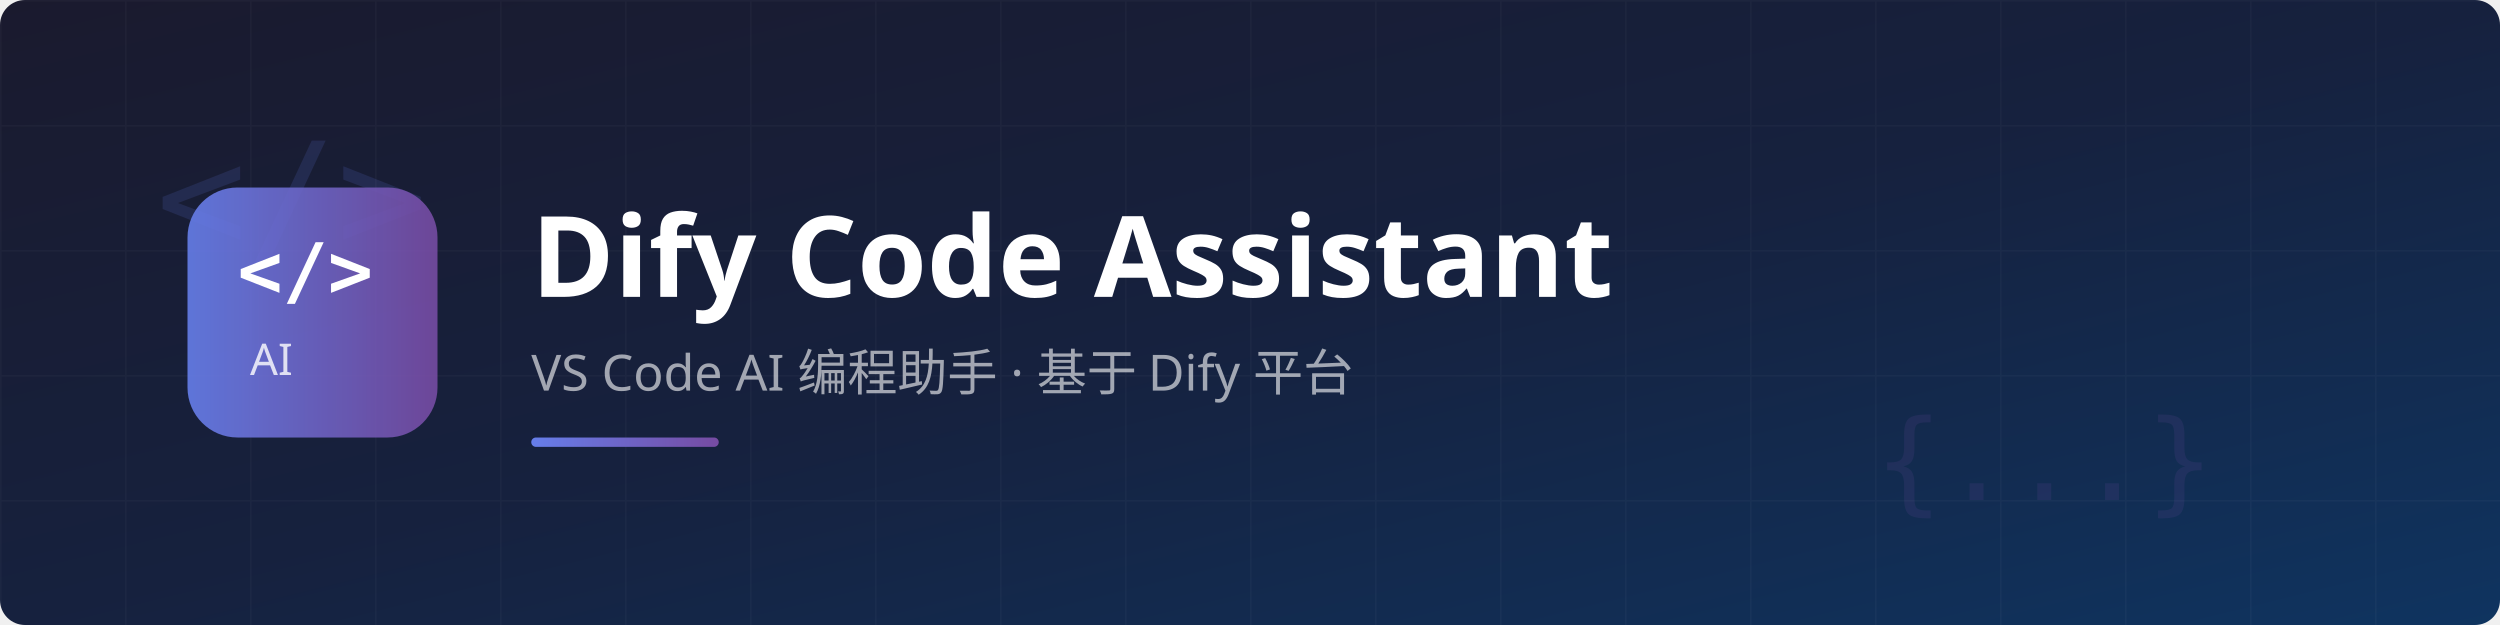
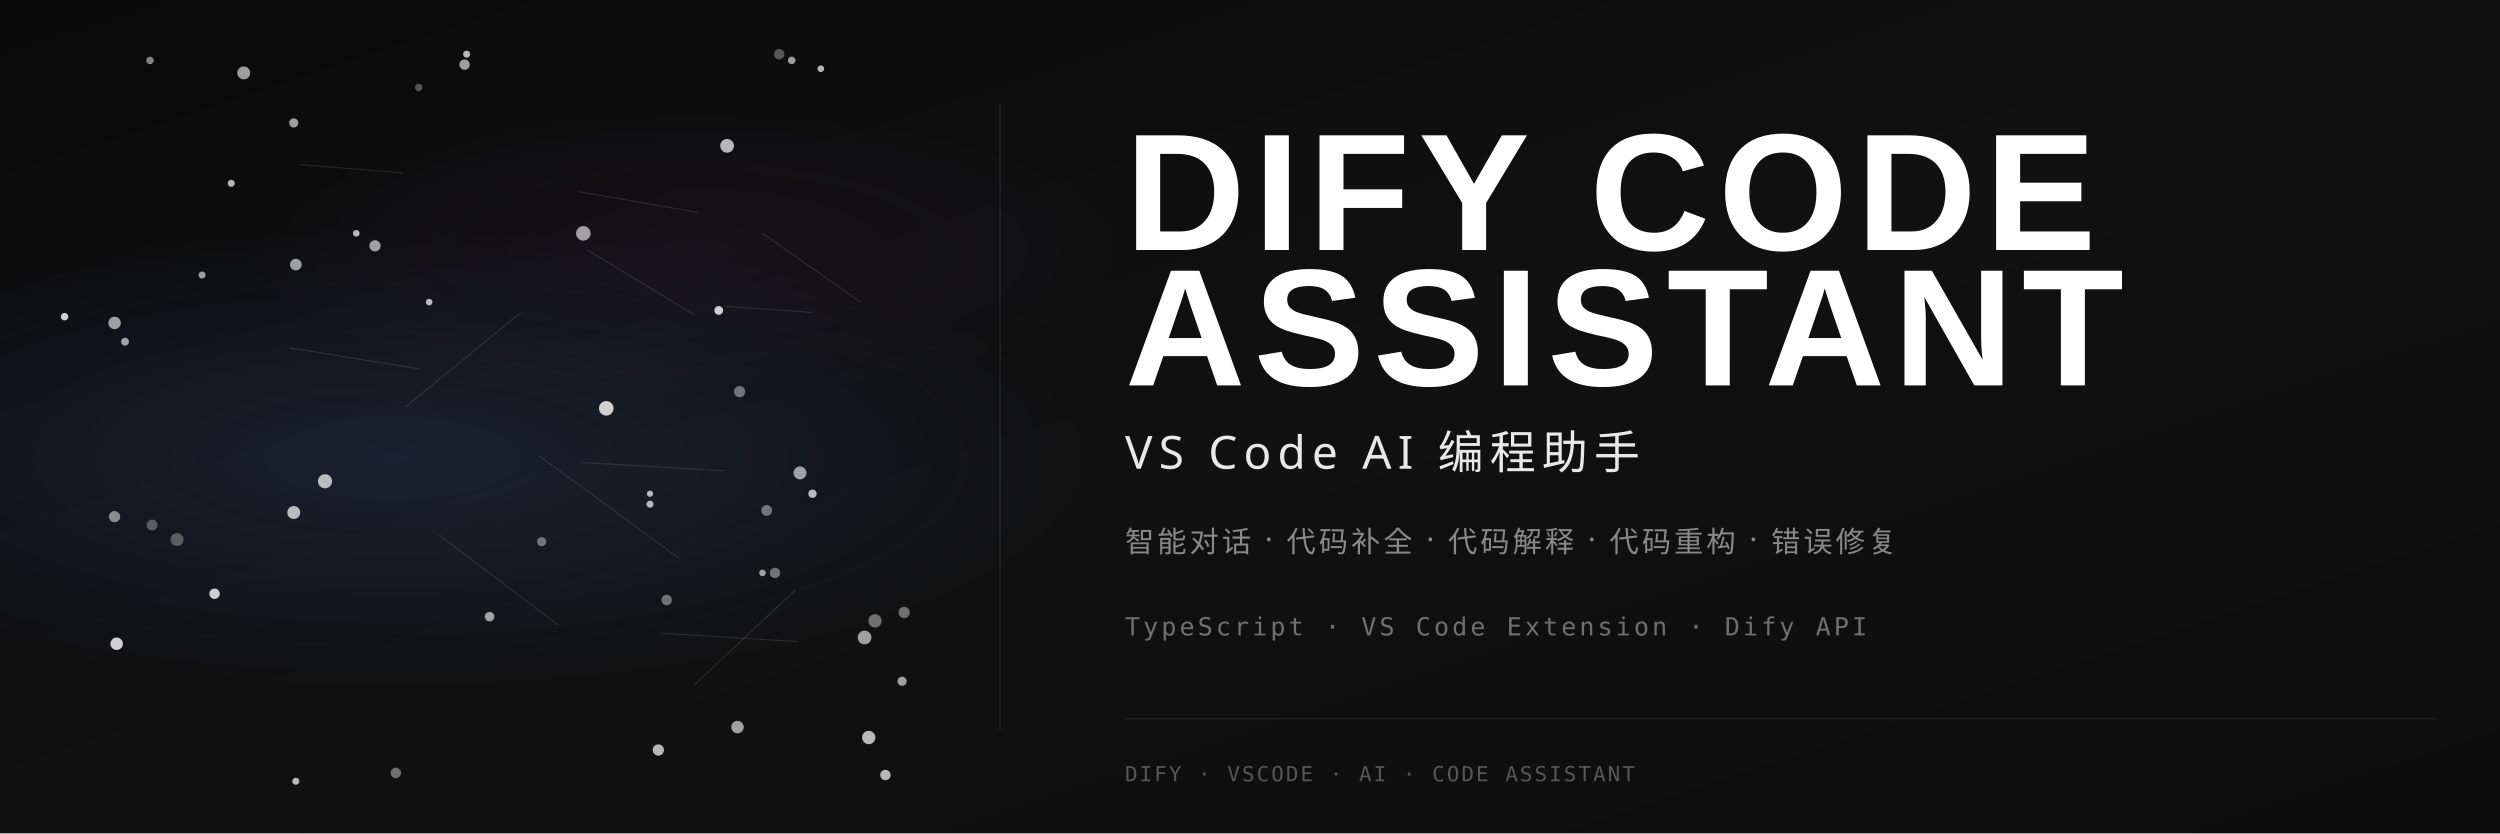
- <svg xmlns="http://www.w3.org/2000/svg" viewBox="0 0 800 200" fill="none">
+ <svg xmlns="http://www.w3.org/2000/svg" viewBox="0 0 1200 400" width="1200" height="400">
  <defs>
    <linearGradient id="bg" x1="0%" y1="0%" x2="100%" y2="100%">
-       <stop offset="0%" style="stop-color:#1a1a2e" />
-       <stop offset="50%" style="stop-color:#16213e" />
-       <stop offset="100%" style="stop-color:#0f3460" />
+       <stop offset="0%" style="stop-color:#0a0a0a" />
+       <stop offset="50%" style="stop-color:#111111" />
+       <stop offset="100%" style="stop-color:#0d0d0d" />
    </linearGradient>
-     <linearGradient id="accent" x1="0%" y1="0%" x2="100%" y2="0%">
-       <stop offset="0%" style="stop-color:#667eea" />
-       <stop offset="100%" style="stop-color:#764ba2" />
-     </linearGradient>
+     <radialGradient id="glow1" cx="16%" cy="55%" r="28%">
+       <stop offset="0%" style="stop-color:#667eea;stop-opacity:0.15" />
+       <stop offset="100%" style="stop-color:#667eea;stop-opacity:0" />
+     </radialGradient>
+     <radialGradient id="glow2" cx="28%" cy="30%" r="18%">
+       <stop offset="0%" style="stop-color:#764ba2;stop-opacity:0.08" />
+       <stop offset="100%" style="stop-color:#764ba2;stop-opacity:0" />
+     </radialGradient>
  </defs>
-   <rect width="800" height="200" rx="8" fill="url(#bg)" />
-   <pattern id="grid" width="40" height="40" patternUnits="userSpaceOnUse">
-     <path d="M 40 0 L 0 0 0 40" fill="none" stroke="rgba(255,255,255,0.03)" stroke-width="1" />
-   </pattern>
-   <rect width="800" height="200" fill="url(#grid)" />
-   <text x="50" y="80" font-family="monospace" font-size="48" fill="rgba(102,126,234,0.15)">&lt;/&gt;</text>
-   <text x="600" y="160" font-family="monospace" font-size="36" fill="rgba(118,75,162,0.15)">{...}</text>
-   <rect x="60" y="60" width="80" height="80" rx="16" fill="url(#accent)" opacity="0.9" />
-   <text x="76" y="95" font-family="monospace" font-size="24" fill="white" font-weight="bold">&lt;/&gt;</text>
-   <text x="80" y="120" font-family="sans-serif" font-size="14" fill="rgba(255,255,255,0.8)">AI</text>
-   <text x="170" y="95" font-family="sans-serif" font-size="36" fill="white" font-weight="bold">Dify Code Assistant</text>
-   <text x="170" y="125" font-family="sans-serif" font-size="16" fill="rgba(255,255,255,0.6)">VS Code AI 编程助手 · 基于 Dify 平台</text>
-   <rect x="170" y="140" width="60" height="3" rx="1.5" fill="url(#accent)" />
+   <rect width="1200" height="400" fill="url(#bg)" />
+   <rect width="1200" height="400" fill="url(#glow1)" />
+   <rect width="1200" height="400" fill="url(#glow2)" />
+   <circle cx="111" cy="88" r="1.7" fill="white" opacity="0.7" />
+   <circle cx="372" cy="275" r="2.5" fill="white" opacity="0.4" />
+   <circle cx="201" cy="42" r="1.8" fill="white" opacity="0.3" />
+   <circle cx="56" cy="309" r="3.0" fill="white" opacity="0.8" />
+   <circle cx="390" cy="237" r="2.0" fill="white" opacity="0.7" />
+   <circle cx="60" cy="164" r="1.9" fill="white" opacity="0.6" />
+   <circle cx="235" cy="296" r="2.3" fill="white" opacity="0.6" />
+   <circle cx="72" cy="29" r="1.8" fill="white" opacity="0.5" />
+   <circle cx="320" cy="288" r="2.5" fill="white" opacity="0.4" />
+   <circle cx="206" cy="145" r="1.6" fill="white" opacity="0.7" />
+   <circle cx="433" cy="327" r="2.2" fill="white" opacity="0.6" />
+   <circle cx="55" cy="248" r="2.7" fill="white" opacity="0.5" />
+   <circle cx="434" cy="294" r="2.7" fill="white" opacity="0.4" />
+   <circle cx="380" cy="29" r="1.8" fill="white" opacity="0.6" />
+   <circle cx="280" cy="112" r="3.5" fill="white" opacity="0.6" />
+   <circle cx="415" cy="306" r="3.3" fill="white" opacity="0.6" />
+   <circle cx="374" cy="26" r="2.5" fill="white" opacity="0.3" />
+   <circle cx="260" cy="260" r="2.2" fill="white" opacity="0.4" />
+   <circle cx="312" cy="237" r="1.5" fill="white" opacity="0.7" />
+   <circle cx="291" cy="196" r="3.5" fill="white" opacity="0.8" />
+   <circle cx="31" cy="152" r="1.8" fill="white" opacity="0.8" />
+   <circle cx="55" cy="155" r="3.0" fill="white" opacity="0.6" />
+   <circle cx="312" cy="242" r="1.7" fill="white" opacity="0.7" />
+   <circle cx="156" cy="231" r="3.4" fill="white" opacity="0.7" />
+   <circle cx="368" cy="245" r="2.6" fill="white" opacity="0.4" />
+   <circle cx="349" cy="70" r="3.3" fill="white" opacity="0.7" />
+   <circle cx="142" cy="127" r="2.8" fill="white" opacity="0.6" />
+   <circle cx="171" cy="112" r="1.6" fill="white" opacity="0.7" />
+   <circle cx="355" cy="188" r="2.7" fill="white" opacity="0.4" />
+   <circle cx="425" cy="372" r="2.5" fill="white" opacity="0.7" />
+   <circle cx="73" cy="252" r="2.6" fill="white" opacity="0.3" />
+   <circle cx="97" cy="132" r="1.7" fill="white" opacity="0.6" />
+   <circle cx="384" cy="227" r="3.1" fill="white" opacity="0.6" />
+   <circle cx="354" cy="349" r="3.0" fill="white" opacity="0.6" />
+   <circle cx="85" cy="259" r="3.1" fill="white" opacity="0.3" />
+   <circle cx="190" cy="371" r="2.5" fill="white" opacity="0.4" />
+   <circle cx="223" cy="31" r="2.5" fill="white" opacity="0.6" />
+   <circle cx="316" cy="360" r="2.7" fill="white" opacity="0.7" />
+   <circle cx="117" cy="35" r="3.1" fill="white" opacity="0.6" />
+   <circle cx="417" cy="354" r="3.2" fill="white" opacity="0.7" />
+   <circle cx="345" cy="149" r="2.1" fill="white" opacity="0.8" />
+   <circle cx="224" cy="26" r="1.7" fill="white" opacity="0.7" />
+   <circle cx="142" cy="375" r="1.7" fill="white" opacity="0.7" />
+   <circle cx="141" cy="246" r="3.1" fill="white" opacity="0.7" />
+   <circle cx="180" cy="118" r="2.7" fill="white" opacity="0.6" />
+   <circle cx="103" cy="285" r="2.5" fill="white" opacity="0.8" />
+   <circle cx="141" cy="59" r="2.2" fill="white" opacity="0.6" />
+   <circle cx="366" cy="275" r="1.6" fill="white" opacity="0.6" />
+   <circle cx="420" cy="298" r="3.2" fill="white" opacity="0.4" />
+   <circle cx="394" cy="33" r="1.6" fill="white" opacity="0.7" />
+   <line x1="318" y1="304" x2="383" y2="308" stroke="white" stroke-width="0.5" opacity="0.12" />
+   <line x1="211" y1="257" x2="268" y2="300" stroke="white" stroke-width="0.5" opacity="0.12" />
+   <line x1="282" y1="120" x2="333" y2="151" stroke="white" stroke-width="0.5" opacity="0.12" />
+   <line x1="333" y1="329" x2="382" y2="283" stroke="white" stroke-width="0.5" opacity="0.12" />
+   <line x1="259" y1="219" x2="326" y2="268" stroke="white" stroke-width="0.5" opacity="0.12" />
+   <line x1="195" y1="195" x2="250" y2="150" stroke="white" stroke-width="0.5" opacity="0.12" />
+   <line x1="144" y1="79" x2="193" y2="83" stroke="white" stroke-width="0.5" opacity="0.12" />
+   <line x1="278" y1="92" x2="335" y2="102" stroke="white" stroke-width="0.5" opacity="0.12" />
+   <line x1="279" y1="222" x2="348" y2="226" stroke="white" stroke-width="0.5" opacity="0.12" />
+   <line x1="139" y1="167" x2="201" y2="177" stroke="white" stroke-width="0.5" opacity="0.12" />
+   <line x1="366" y1="112" x2="413" y2="145" stroke="white" stroke-width="0.5" opacity="0.12" />
+   <line x1="348" y1="147" x2="390" y2="150" stroke="white" stroke-width="0.5" opacity="0.12" />
+   <line x1="480" y1="50" x2="480" y2="350" stroke="white" stroke-width="0.5" opacity="0.12" />
+   <text x="540" y="120" font-family="'SF Pro Display','Helvetica Neue',Arial,sans-serif" font-size="80" font-weight="800" fill="white" letter-spacing="4">DIFY CODE</text>
+   <text x="540" y="185" font-family="'SF Pro Display','Helvetica Neue',Arial,sans-serif" font-size="80" font-weight="800" fill="white" letter-spacing="4">ASSISTANT</text>
+   <text x="540" y="225" font-family="'Noto Sans SC','PingFang SC','Microsoft YaHei',sans-serif" font-size="22" font-weight="500" fill="white" opacity="0.9" letter-spacing="3">VS Code AI 编程助手</text>
+   <text x="540" y="265" font-family="'Noto Sans SC','PingFang SC','Microsoft YaHei',sans-serif" font-size="14" font-weight="300" fill="white" opacity="0.5" letter-spacing="1.5">智能对话 · 代码补全 · 代码解释 · 代码重构 · 错误修复</text>
+   <text x="540" y="305" font-family="'SF Mono','Fira Code','Consolas',monospace" font-size="12" fill="white" opacity="0.4" letter-spacing="1.5">TypeScript · VS Code Extension · Dify API</text>
+   <line x1="540" y1="345" x2="1170" y2="345" stroke="white" stroke-width="0.5" opacity="0.1" />
+   <text x="540" y="375" font-family="'SF Mono','Fira Code','Consolas',monospace" font-size="10" fill="white" opacity="0.3" letter-spacing="1">DIFY · VSCODE · AI · CODE ASSISTANT</text>
</svg>
